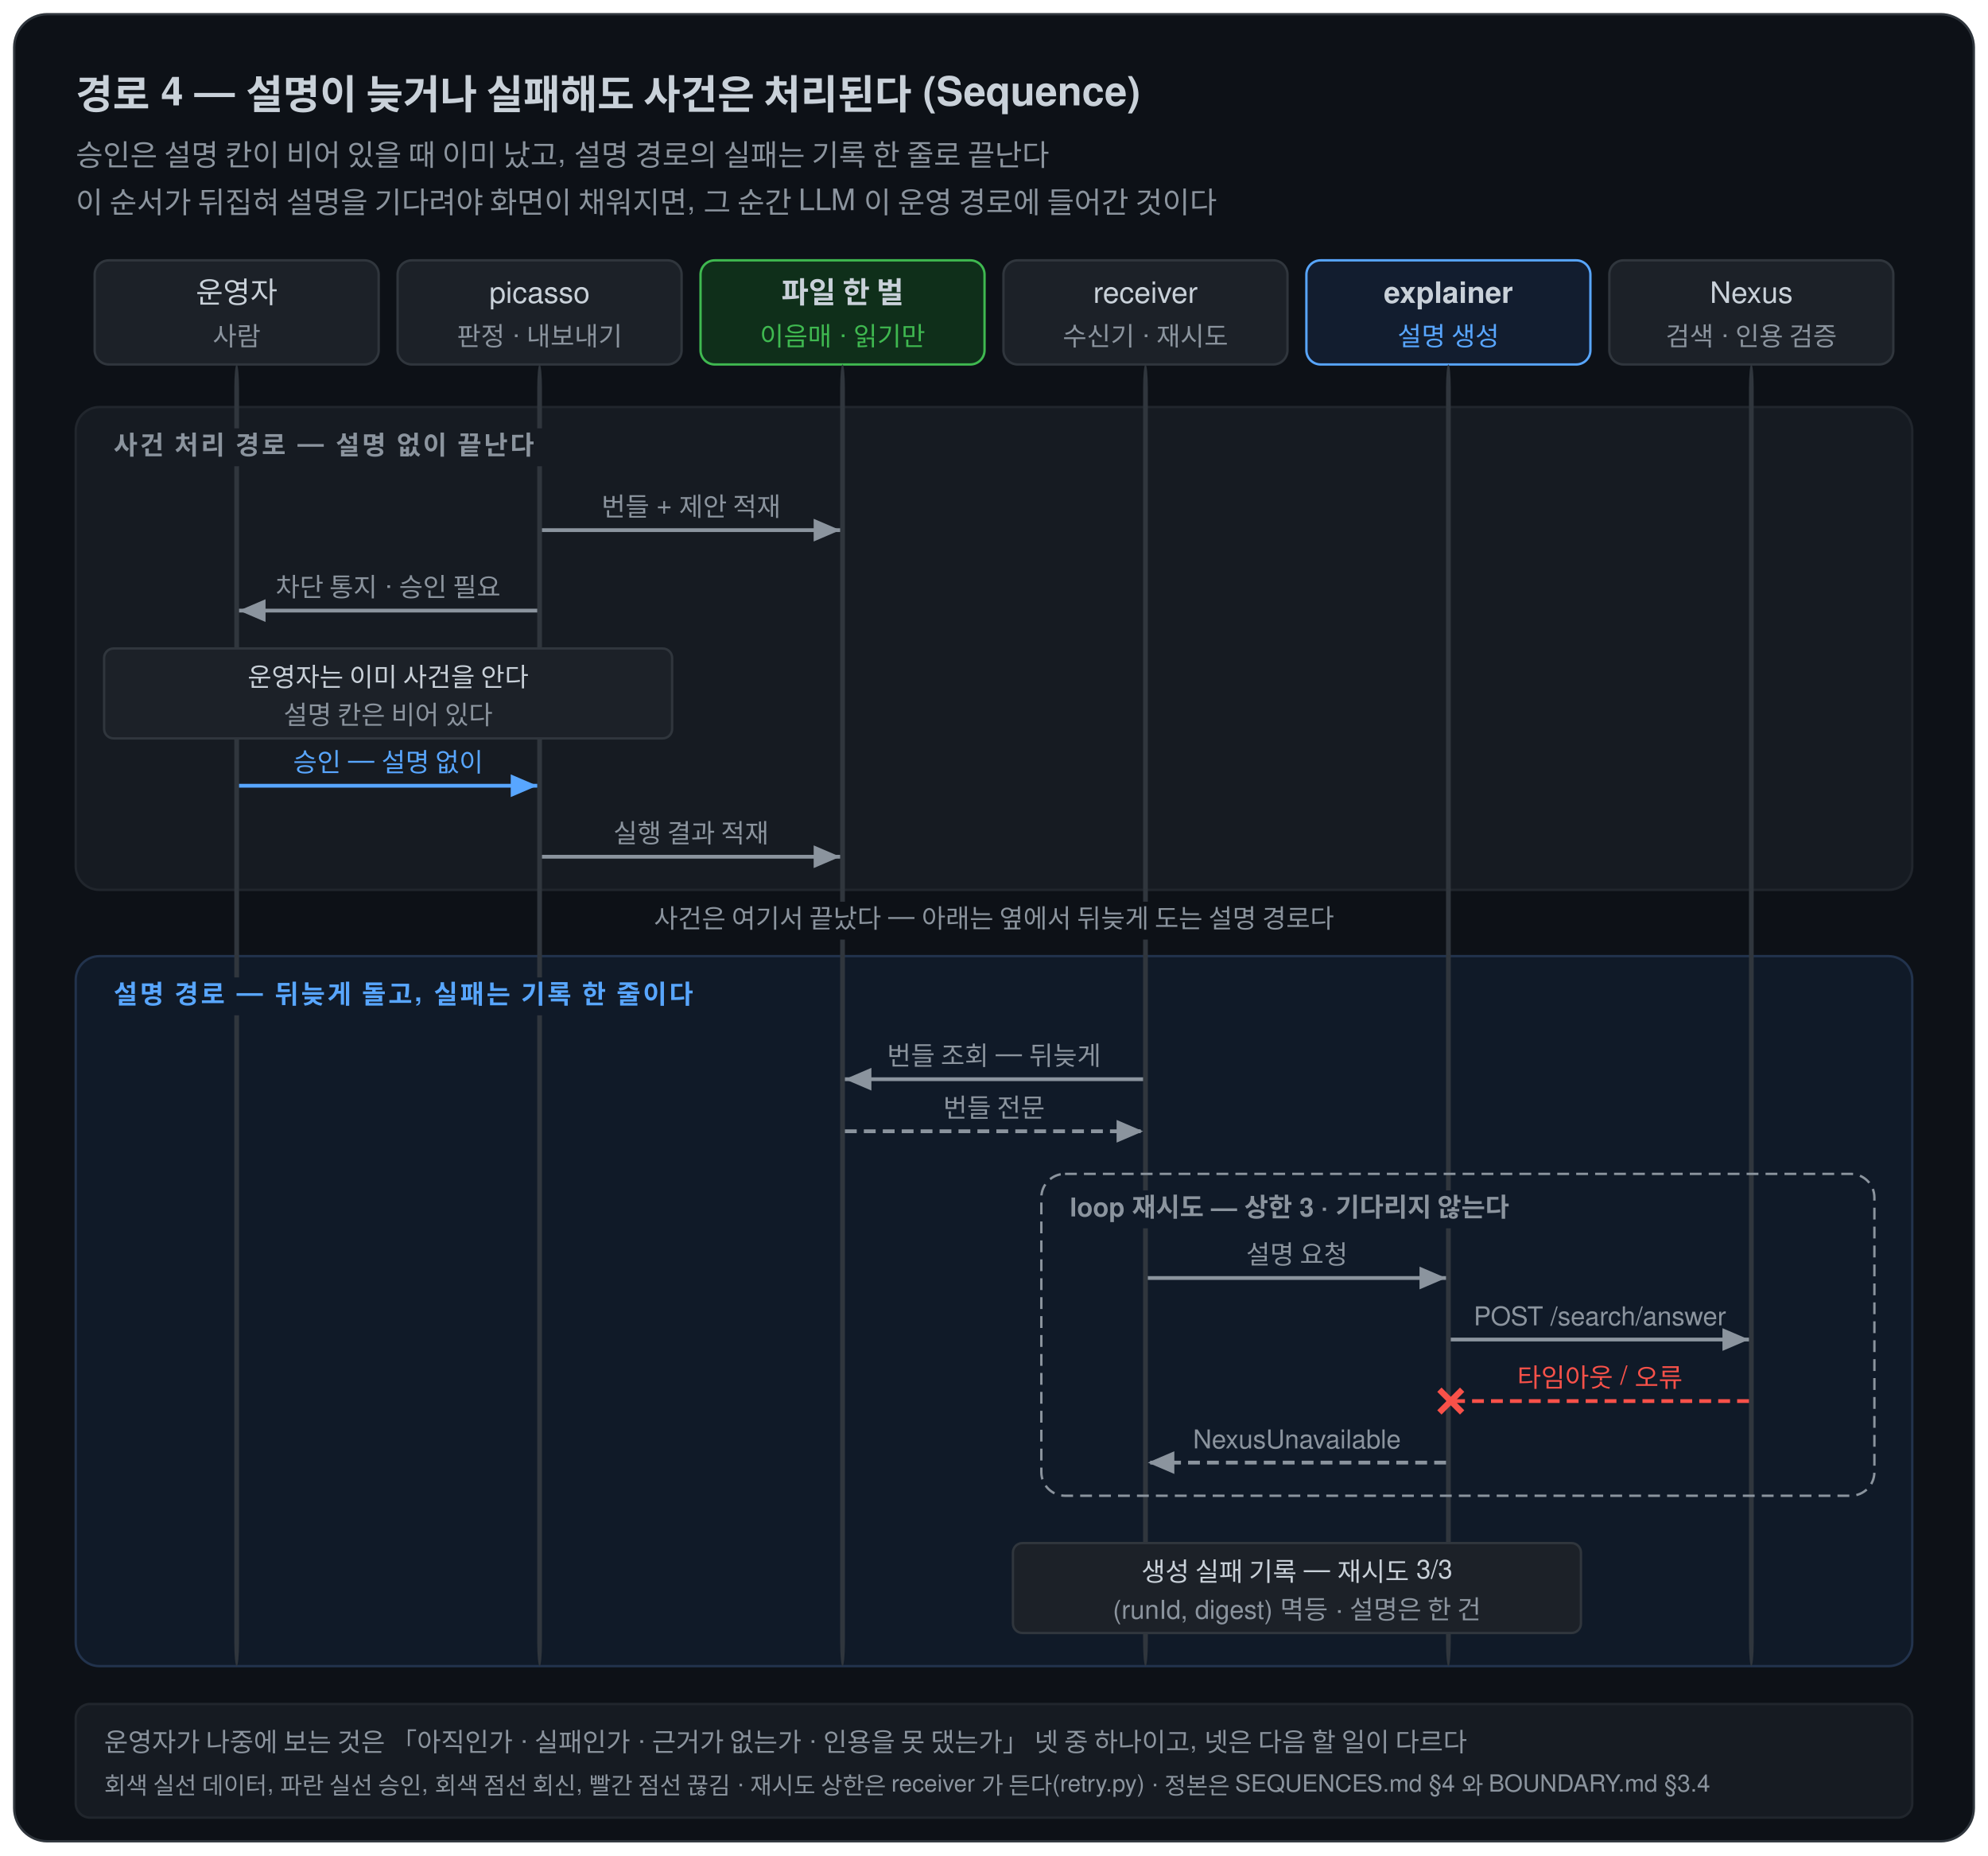
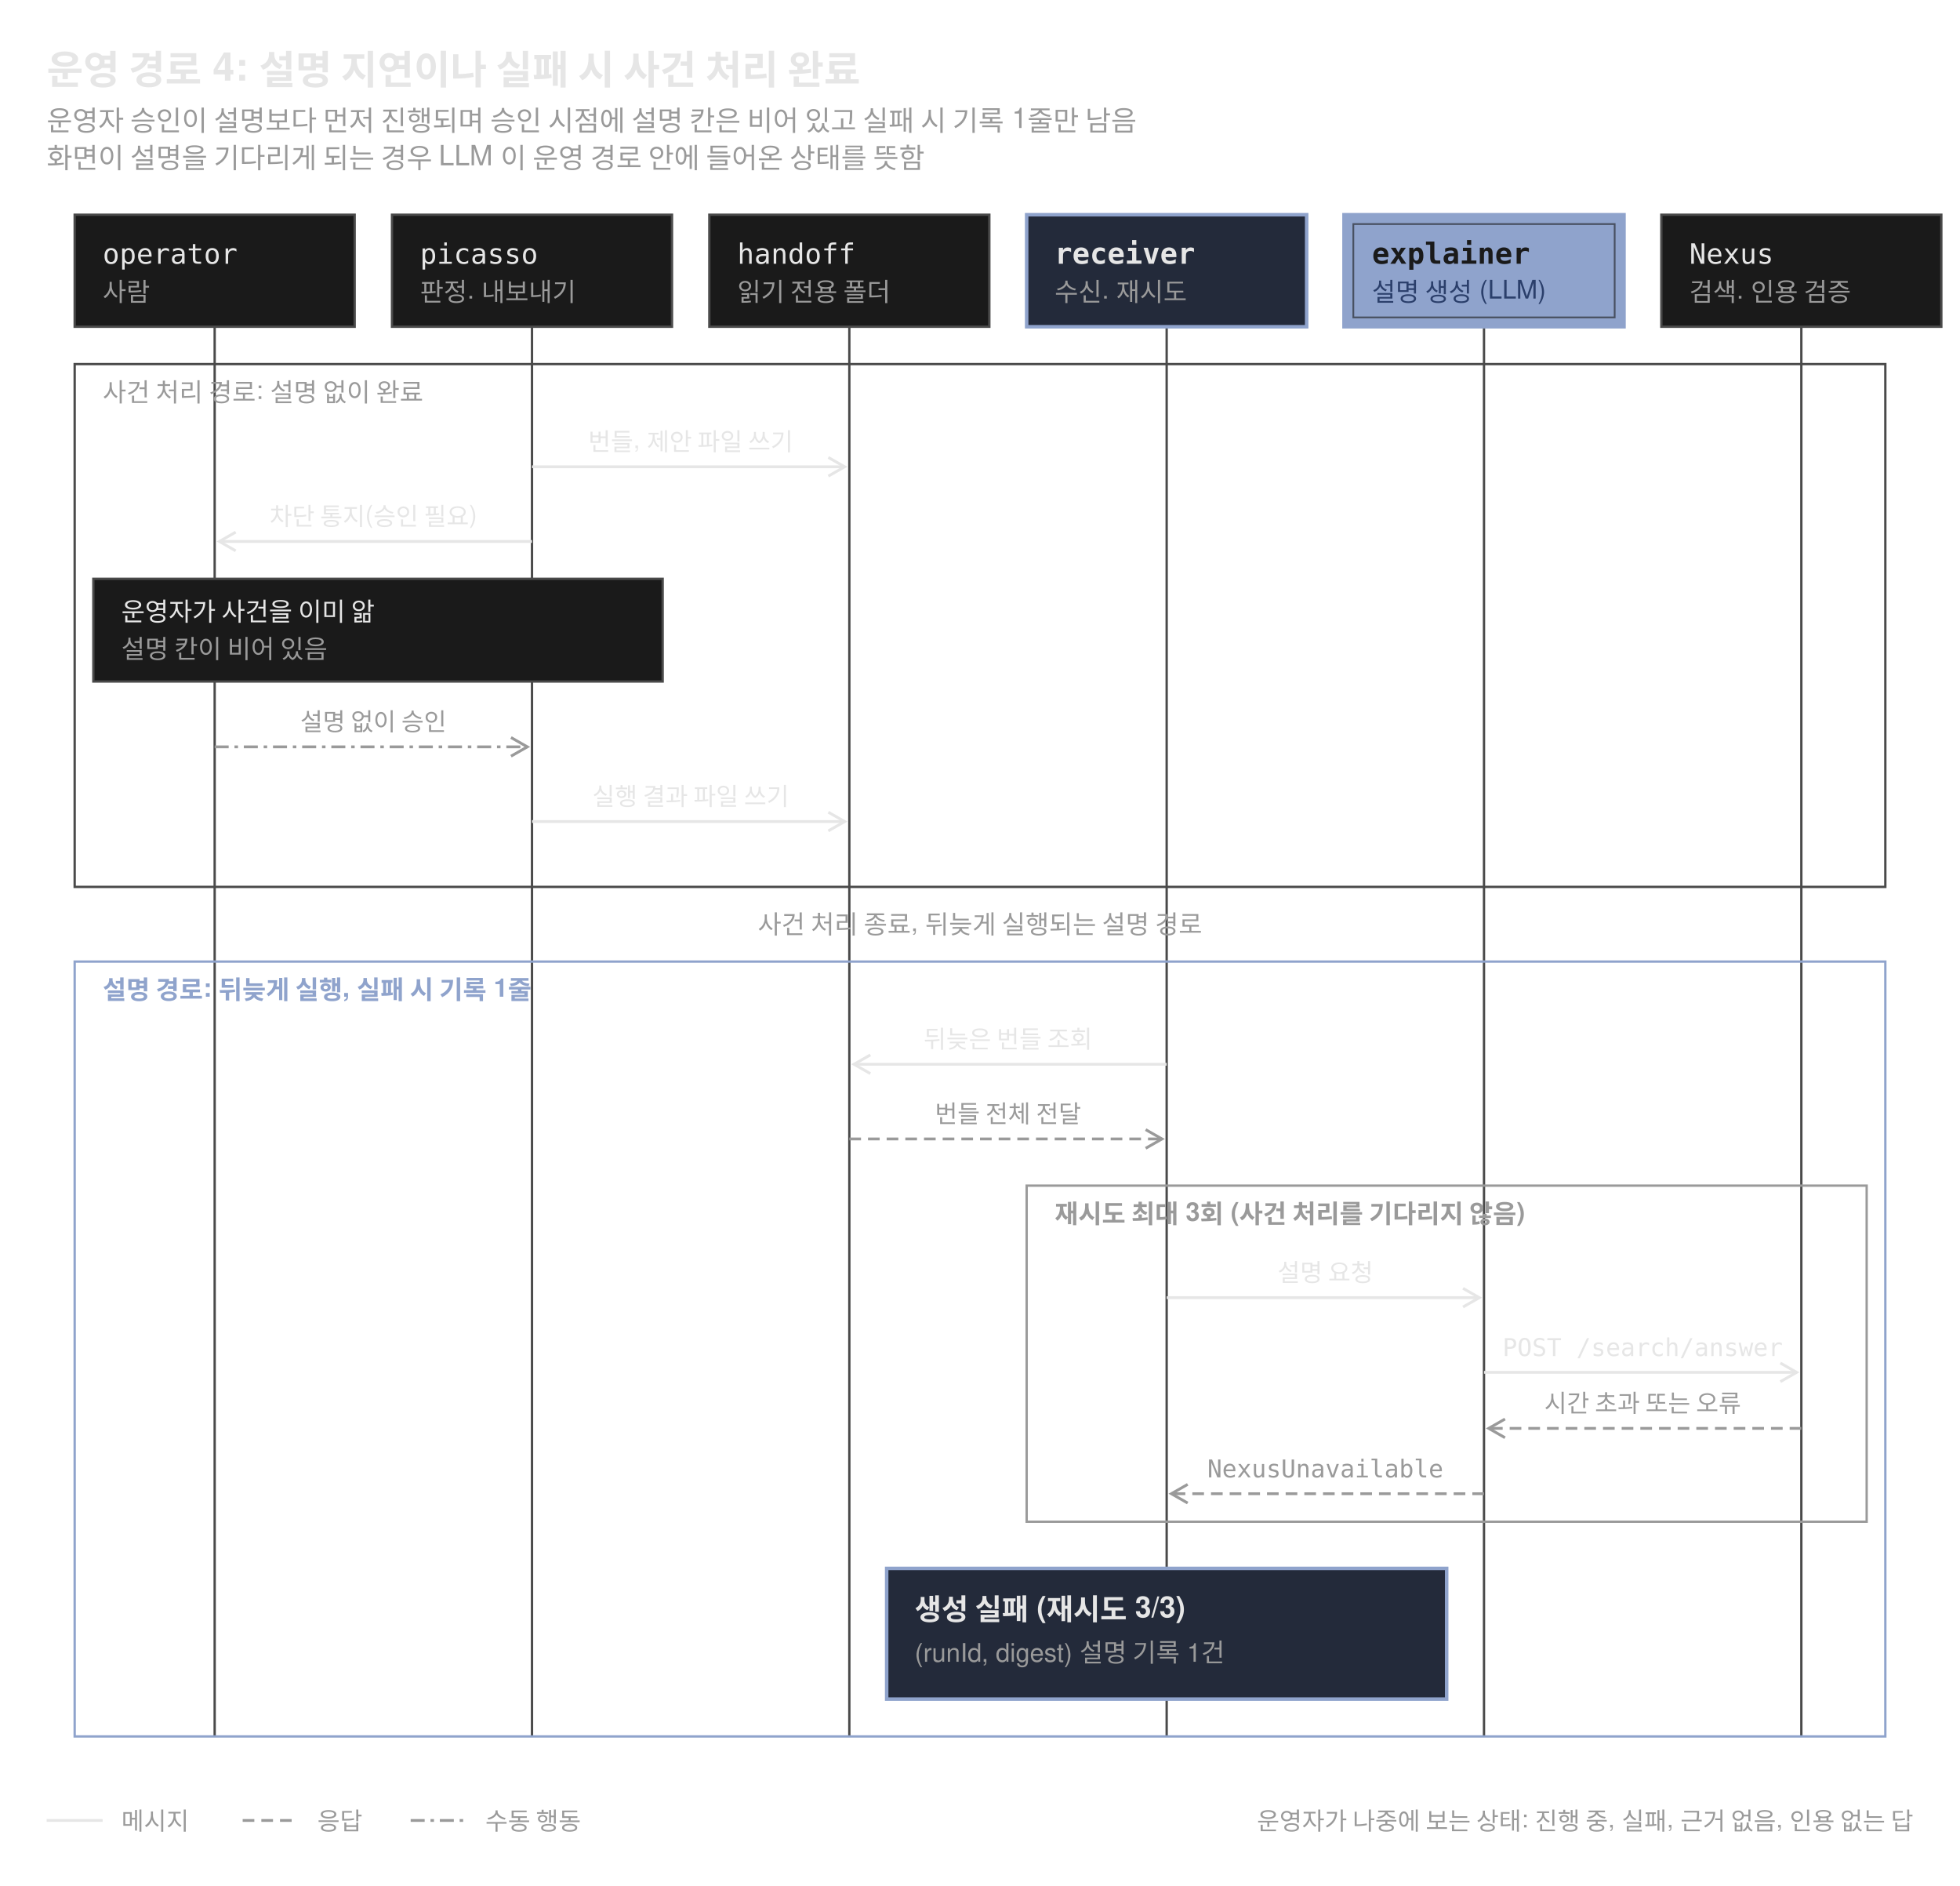
- <svg xmlns="http://www.w3.org/2000/svg" width="840" height="784" viewBox="0 0 840 784" font-family="Malgun Gothic,Apple SD Gothic Neo,Noto Sans KR,Segoe UI,-apple-system,Helvetica,Arial,sans-serif">
+ <svg xmlns="http://www.w3.org/2000/svg" width="840" height="808" viewBox="0 0 840 808">
  <defs>
-     <marker id="am" markerWidth="9" markerHeight="9" refX="7" refY="3" orient="auto">
-       <path d="M0,0 L7,3 L0,6 Z" fill="#8b949e" />
+     <marker id="data" markerUnits="userSpaceOnUse" markerWidth="10" markerHeight="10" refX="8" refY="5" orient="auto">
+       <path d="M1,1 L8,5 L1,9" fill="none" stroke="#e6e6e6" stroke-width="1.2" />
    </marker>
-     <marker id="ab" markerWidth="9" markerHeight="9" refX="7" refY="3" orient="auto">
-       <path d="M0,0 L7,3 L0,6 Z" fill="#58a6ff" />
+     <marker id="obs" markerUnits="userSpaceOnUse" markerWidth="10" markerHeight="10" refX="8" refY="5" orient="auto">
+       <path d="M1,1 L8,5 L1,9" fill="none" stroke="#9a9a9a" stroke-width="1.2" />
    </marker>
-     <marker id="ax" markerWidth="9" markerHeight="9" refX="4.5" refY="4.5" orient="auto">
-       <path d="M1.5,1.5 L7.5,7.5 M7.5,1.5 L1.5,7.5" stroke="#f85149" stroke-width="1.6" fill="none" />
+     <marker id="gov" markerUnits="userSpaceOnUse" markerWidth="10" markerHeight="10" refX="8" refY="5" orient="auto">
+       <path d="M1,1 L8,5 L1,9" fill="none" stroke="#8fa3cc" stroke-width="1.2" />
+     </marker>
+     <marker id="cmd" markerUnits="userSpaceOnUse" markerWidth="10" markerHeight="10" refX="8" refY="5" orient="auto">
+       <path d="M0,1 L9,5 L0,9 Z" fill="#d4654a" />
    </marker>
  </defs>
-   <rect x="6" y="6" width="828" height="772" rx="14" fill="#0d1117" stroke="#30363d" />
-   <text x="32" y="46" font-size="17" font-weight="600" fill="#c9d1d9">경로 4 — 설명이 늦거나 실패해도 사건은 처리된다 (Sequence)</text>
-   <text x="32" y="70" font-size="12.5" fill="#8b949e">승인은 설명 칸이 비어 있을 때 이미 났고, 설명 경로의 실패는 기록 한 줄로 끝난다</text>
-   <text x="32" y="90" font-size="12.5" fill="#8b949e">이 순서가 뒤집혀 설명을 기다려야 화면이 채워지면, 그 순간 LLM 이 운영 경로에 들어간 것이다</text>
-   <rect x="40" y="110" width="120" height="44" rx="6" fill="#1c2128" stroke="#30363d" />
-   <text x="100" y="128" font-size="12.5" fill="#c9d1d9" text-anchor="middle">운영자</text>
-   <text x="100" y="146" font-size="11" fill="#8b949e" text-anchor="middle">사람</text>
-   <rect x="168" y="110" width="120" height="44" rx="6" fill="#1c2128" stroke="#30363d" />
-   <text x="228" y="128" font-size="12.5" fill="#c9d1d9" text-anchor="middle">picasso</text>
-   <text x="228" y="146" font-size="11" fill="#8b949e" text-anchor="middle">판정 · 내보내기</text>
-   <rect x="296" y="110" width="120" height="44" rx="6" fill="#0f2f1a" stroke="#3fb950" />
-   <text x="356" y="128" font-size="12.5" font-weight="600" fill="#c9d1d9" text-anchor="middle">파일 한 벌</text>
-   <text x="356" y="146" font-size="11" fill="#3fb950" text-anchor="middle">이음매 · 읽기만</text>
-   <rect x="424" y="110" width="120" height="44" rx="6" fill="#1c2128" stroke="#30363d" />
-   <text x="484" y="128" font-size="12.5" fill="#c9d1d9" text-anchor="middle">receiver</text>
-   <text x="484" y="146" font-size="11" fill="#8b949e" text-anchor="middle">수신기 · 재시도</text>
-   <rect x="552" y="110" width="120" height="44" rx="6" fill="#121d2f" stroke="#58a6ff" />
-   <text x="612" y="128" font-size="12.5" font-weight="600" fill="#c9d1d9" text-anchor="middle">explainer</text>
-   <text x="612" y="146" font-size="11" fill="#58a6ff" text-anchor="middle">설명 생성</text>
-   <rect x="680" y="110" width="120" height="44" rx="6" fill="#1c2128" stroke="#30363d" />
-   <text x="740" y="128" font-size="12.5" fill="#c9d1d9" text-anchor="middle">Nexus</text>
-   <text x="740" y="146" font-size="11" fill="#8b949e" text-anchor="middle">검색 · 인용 검증</text>
-   <rect x="32" y="172" width="776" height="204" rx="10" fill="#161b22" stroke="#21262d" />
-   <rect x="32" y="404" width="776" height="300" rx="10" fill="#101a28" stroke="#22334d" />
-   <rect x="99" y="154" width="2" height="550" rx="10" fill="#30363d" />
-   <rect x="227" y="154" width="2" height="550" rx="10" fill="#30363d" />
-   <rect x="355" y="154" width="2" height="550" rx="10" fill="#30363d" />
-   <rect x="483" y="154" width="2" height="550" rx="10" fill="#30363d" />
-   <rect x="611" y="154" width="2" height="550" rx="10" fill="#30363d" />
-   <rect x="739" y="154" width="2" height="550" rx="10" fill="#30363d" />
-   <g>
-     <rect x="44" y="181" width="220" height="16" fill="#161b22" />
-     <text x="48" y="192" font-size="11" font-weight="700" fill="#8b949e" letter-spacing="1">사건 처리 경로 — 설명 없이 끝난다</text>
+   <g font-family="'Helvetica Neue', Helvetica, Arial, 'Apple SD Gothic Neo', 'Malgun Gothic', 'Noto Sans KR', 'Noto Sans CJK KR', sans-serif" fill="#e6e6e6">
+     <text x="20" y="36" font-size="17" font-weight="700">운영 경로 4: 설명 지연이나 실패 시 사건 처리 완료</text>
+     <text x="20" y="56" font-size="12" fill="#9a9a9a">운영자 승인이 설명보다 먼저 진행되며 승인 시점에 설명 칸은 비어 있고 실패 시 기록 1줄만 남음</text>
+     <text x="20" y="72" font-size="12" fill="#9a9a9a">화면이 설명을 기다리게 되는 경우 LLM 이 운영 경로 안에 들어온 상태를 뜻함</text>
+     <path d="M92,140 V744" fill="none" stroke="#4a4a4a" />
+     <path d="M228,140 V744" fill="none" stroke="#4a4a4a" />
+     <path d="M364,140 V744" fill="none" stroke="#4a4a4a" />
+     <path d="M500,140 V744" fill="none" stroke="#4a4a4a" />
+     <path d="M636,140 V744" fill="none" stroke="#4a4a4a" />
+     <path d="M772,140 V744" fill="none" stroke="#4a4a4a" />
+     <rect x="32" y="156" width="776" height="224" fill="none" stroke="#4a4a4a" />
+     <text x="44" y="172" font-size="11" fill="#9a9a9a">사건 처리 경로: 설명 없이 완료</text>
+     <rect x="32" y="412" width="776" height="332" fill="none" stroke="#8fa3cc" />
+     <text x="44" y="428" font-size="11" fill="#8fa3cc" font-weight="700">설명 경로: 뒤늦게 실행, 실패 시 기록 1줄</text>
+     <rect x="32" y="92" width="120" height="48" fill="#1a1a1a" stroke="#4a4a4a" />
+     <text x="44" y="113" font-size="12" font-family="Menlo, Consolas, 'DejaVu Sans Mono', monospace">operator</text>
+     <text x="44" y="129" font-size="11" fill="#9a9a9a">사람</text>
+     <rect x="168" y="92" width="120" height="48" fill="#1a1a1a" stroke="#4a4a4a" />
+     <text x="180" y="113" font-size="12" font-family="Menlo, Consolas, 'DejaVu Sans Mono', monospace">picasso</text>
+     <text x="180" y="129" font-size="11" fill="#9a9a9a">판정. 내보내기</text>
+     <rect x="304" y="92" width="120" height="48" fill="#1a1a1a" stroke="#4a4a4a" />
+     <text x="316" y="113" font-size="12" font-family="Menlo, Consolas, 'DejaVu Sans Mono', monospace">handoff</text>
+     <text x="316" y="129" font-size="11" fill="#9a9a9a">읽기 전용 폴더</text>
+     <rect x="440" y="92" width="120" height="48" fill="#232a3a" stroke="#8fa3cc" stroke-width="1.5" />
+     <text x="452" y="113" font-size="12.5" font-weight="700" font-family="Menlo, Consolas, 'DejaVu Sans Mono', monospace">receiver</text>
+     <text x="452" y="129" font-size="11" fill="#9a9a9a">수신. 재시도</text>
+     <rect x="576" y="92" width="120" height="48" fill="#8fa3cc" stroke="#8fa3cc" stroke-width="1.5" />
+     <rect x="580" y="96" width="112" height="40" fill="none" stroke="#1a1a1a" stroke-width="0.75" stroke-opacity="0.6" />
+     <text x="588" y="113" font-size="12.5" fill="#1a1a1a" font-weight="700" font-family="Menlo, Consolas, 'DejaVu Sans Mono', monospace">explainer</text>
+     <text x="588" y="129" font-size="11" fill="#2b3f6b">설명 생성 (LLM)</text>
+     <rect x="712" y="92" width="120" height="48" fill="#1a1a1a" stroke="#4a4a4a" />
+     <text x="724" y="113" font-size="12" font-family="Menlo, Consolas, 'DejaVu Sans Mono', monospace">Nexus</text>
+     <text x="724" y="129" font-size="11" fill="#9a9a9a">검색. 인용 검증</text>
+     <path d="M228,200 H362" fill="none" stroke="#e6e6e6" stroke-width="1.2" marker-end="url(#data)" />
+     <text x="296" y="193" font-size="10.5" text-anchor="middle">번들, 제안 파일 쓰기</text>
+     <path d="M228,232 H94" fill="none" stroke="#e6e6e6" stroke-width="1.2" marker-end="url(#data)" />
+     <text x="160" y="225" font-size="10.5" text-anchor="middle">차단 통지(승인 필요)</text>
+     <rect x="40" y="248" width="244" height="44" fill="#1a1a1a" stroke="#4a4a4a" />
+     <text x="52" y="266" font-size="11">운영자가 사건을 이미 앎</text>
+     <text x="52" y="282" font-size="11" fill="#9a9a9a">설명 칸이 비어 있음</text>
+     <path d="M92,320 H226" fill="none" stroke="#9a9a9a" stroke-width="1.2" stroke-dasharray="6 2.5 1.5 2.5" marker-end="url(#obs)" />
+     <text x="160" y="313" font-size="10.5" fill="#9a9a9a" text-anchor="middle">설명 없이 승인</text>
+     <path d="M228,352 H362" fill="none" stroke="#e6e6e6" stroke-width="1.2" marker-end="url(#data)" />
+     <text x="296" y="345" font-size="10.5" text-anchor="middle">실행 결과 파일 쓰기</text>
+     <text x="420" y="400" font-size="11" fill="#9a9a9a" text-anchor="middle">사건 처리 종료, 뒤늦게 실행되는 설명 경로</text>
+     <path d="M500,456 H366" fill="none" stroke="#e6e6e6" stroke-width="1.2" marker-end="url(#data)" />
+     <text x="432" y="449" font-size="10.5" text-anchor="middle">뒤늦은 번들 조회</text>
+     <path d="M364,488 H498" fill="none" stroke="#9a9a9a" stroke-width="1.2" stroke-dasharray="5 3" marker-end="url(#obs)" />
+     <text x="432" y="481" font-size="10.5" fill="#9a9a9a" text-anchor="middle">번들 전체 전달</text>
+     <rect x="440" y="508" width="360" height="144" fill="none" stroke="#9a9a9a" />
+     <text x="452" y="524" font-size="11" fill="#9a9a9a" font-weight="700">재시도 최대 3회 (사건 처리를 기다리지 않음)</text>
+     <path d="M500,556 H634" fill="none" stroke="#e6e6e6" stroke-width="1.2" marker-end="url(#data)" />
+     <text x="568" y="549" font-size="10.5" text-anchor="middle">설명 요청</text>
+     <path d="M636,588 H770" fill="none" stroke="#e6e6e6" stroke-width="1.2" marker-end="url(#data)" />
+     <text x="704" y="581" font-size="10.5" font-family="Menlo, Consolas, 'DejaVu Sans Mono', monospace" text-anchor="middle">POST /search/answer</text>
+     <path d="M772,612 H638" fill="none" stroke="#9a9a9a" stroke-width="1.2" stroke-dasharray="5 3" marker-end="url(#obs)" />
+     <text x="704" y="605" font-size="10.5" fill="#9a9a9a" text-anchor="middle">시간 초과 또는 오류</text>
+     <path d="M636,640 H502" fill="none" stroke="#9a9a9a" stroke-width="1.2" stroke-dasharray="5 3" marker-end="url(#obs)" />
+     <text x="568" y="633" font-size="10.5" fill="#9a9a9a" font-family="Menlo, Consolas, 'DejaVu Sans Mono', monospace" text-anchor="middle">NexusUnavailable</text>
+     <rect x="380" y="672" width="240" height="56" fill="#232a3a" stroke="#8fa3cc" stroke-width="1.5" />
+     <text x="392" y="694" font-size="12.5" font-weight="700">생성 실패 (재시도 3/3)</text>
+     <text x="392" y="712" font-size="11" fill="#9a9a9a">(runId, digest) 설명 기록 1건</text>
+     <path d="M20,780 H44" fill="none" stroke="#e6e6e6" stroke-width="1.2" />
+     <text x="52" y="784" font-size="10.5" fill="#9a9a9a">메시지</text>
+     <path d="M104,780 H128" fill="none" stroke="#9a9a9a" stroke-width="1.2" stroke-dasharray="5 3" />
+     <text x="136" y="784" font-size="10.5" fill="#9a9a9a">응답</text>
+     <path d="M176,780 H200" fill="none" stroke="#9a9a9a" stroke-width="1.2" stroke-dasharray="6 2.5 1.5 2.5" />
+     <text x="208" y="784" font-size="10.5" fill="#9a9a9a">수동 행동</text>
+     <text x="820" y="784" font-size="10.5" fill="#9a9a9a" text-anchor="end">운영자가 나중에 보는 상태: 진행 중, 실패, 근거 없음, 인용 없는 답</text>
  </g>
-   <g>
-     <rect x="44" y="413" width="276" height="16" fill="#101a28" />
-     <text x="48" y="424" font-size="11" font-weight="700" fill="#58a6ff" letter-spacing="1">설명 경로 — 뒤늦게 돌고, 실패는 기록 한 줄이다</text>
-   </g>
-   <g>
-     <rect x="252" y="381" width="336" height="16" fill="#0d1117" />
-     <text x="420" y="392" font-size="11" fill="#8b949e" text-anchor="middle">사건은 여기서 끝났다 — 아래는 옆에서 뒤늦게 도는 설명 경로다</text>
-   </g>
-   <polyline points="229,224 355,224" fill="none" stroke="#8b949e" stroke-width="1.6" marker-end="url(#am)" />
-   <text x="292" y="218" font-size="11" fill="#8b949e" text-anchor="middle">번들 + 제안 적재</text>
-   <polyline points="227,258 101,258" fill="none" stroke="#8b949e" stroke-width="1.6" marker-end="url(#am)" />
-   <text x="164" y="252" font-size="11" fill="#8b949e" text-anchor="middle">차단 통지 · 승인 필요</text>
-   <rect x="44" y="274" width="240" height="38" rx="4" fill="#1c2128" stroke="#30363d" />
-   <text x="164" y="290" font-size="11" fill="#c9d1d9" text-anchor="middle">운영자는 이미 사건을 안다</text>
-   <text x="164" y="306" font-size="11" fill="#8b949e" text-anchor="middle">설명 칸은 비어 있다</text>
-   <polyline points="101,332 227,332" fill="none" stroke="#58a6ff" stroke-width="1.6" marker-end="url(#ab)" />
-   <text x="164" y="326" font-size="11" fill="#58a6ff" text-anchor="middle">승인 — 설명 없이</text>
-   <polyline points="229,362 355,362" fill="none" stroke="#8b949e" stroke-width="1.6" marker-end="url(#am)" />
-   <text x="292" y="356" font-size="11" fill="#8b949e" text-anchor="middle">실행 결과 적재</text>
-   <polyline points="483,456 357,456" fill="none" stroke="#8b949e" stroke-width="1.6" marker-end="url(#am)" />
-   <text x="420" y="450" font-size="11" fill="#8b949e" text-anchor="middle">번들 조회 — 뒤늦게</text>
-   <polyline points="357,478 483,478" fill="none" stroke="#8b949e" stroke-width="1.6" stroke-dasharray="5 3" marker-end="url(#am)" />
-   <text x="420" y="472" font-size="11" fill="#8b949e" text-anchor="middle">번들 전문</text>
-   <rect x="440" y="496" width="352" height="136" rx="10" fill="none" stroke="#8b949e" stroke-dasharray="5 3" />
-   <g>
-     <rect x="448" y="503" width="220" height="16" fill="#101a28" />
-     <text x="452" y="514" font-size="11" font-weight="700" fill="#8b949e">loop 재시도 — 상한 3 · 기다리지 않는다</text>
-   </g>
-   <polyline points="485,540 611,540" fill="none" stroke="#8b949e" stroke-width="1.6" marker-end="url(#am)" />
-   <text x="548" y="534" font-size="11" fill="#8b949e" text-anchor="middle">설명 요청</text>
-   <polyline points="613,566 739,566" fill="none" stroke="#8b949e" stroke-width="1.6" marker-end="url(#am)" />
-   <text x="676" y="560" font-size="11" fill="#8b949e" text-anchor="middle">POST /search/answer</text>
-   <polyline points="739,592 613,592" fill="none" stroke="#f85149" stroke-width="1.6" stroke-dasharray="5 3" marker-end="url(#ax)" />
-   <text x="676" y="586" font-size="11" fill="#f85149" text-anchor="middle">타임아웃 / 오류</text>
-   <polyline points="611,618 485,618" fill="none" stroke="#8b949e" stroke-width="1.6" stroke-dasharray="5 3" marker-end="url(#am)" />
-   <text x="548" y="612" font-size="11" fill="#8b949e" text-anchor="middle">NexusUnavailable</text>
-   <rect x="428" y="652" width="240" height="38" rx="4" fill="#1c2128" stroke="#30363d" />
-   <text x="548" y="668" font-size="11" fill="#c9d1d9" text-anchor="middle">생성 실패 기록 — 재시도 3/3</text>
-   <text x="548" y="684" font-size="11" fill="#8b949e" text-anchor="middle">(runId, digest) 멱등 · 설명은 한 건</text>
-   <rect x="32" y="720" width="776" height="48" rx="6" fill="#161b22" stroke="#21262d" />
-   <text x="44" y="740" font-size="11" fill="#8b949e">운영자가 나중에 보는 것은 「아직인가 · 실패인가 · 근거가 없는가 · 인용을 못 댔는가」 넷 중 하나이고, 넷은 다음 할 일이 다르다</text>
-   <text x="44" y="758" font-size="10" fill="#8b949e">회색 실선 데이터, 파란 실선 승인, 회색 점선 회신, 빨간 점선 끊김 · 재시도 상한은 receiver 가 든다(retry.py) · 정본은 SEQUENCES.md §4 와 BOUNDARY.md §3.4</text>
</svg>
